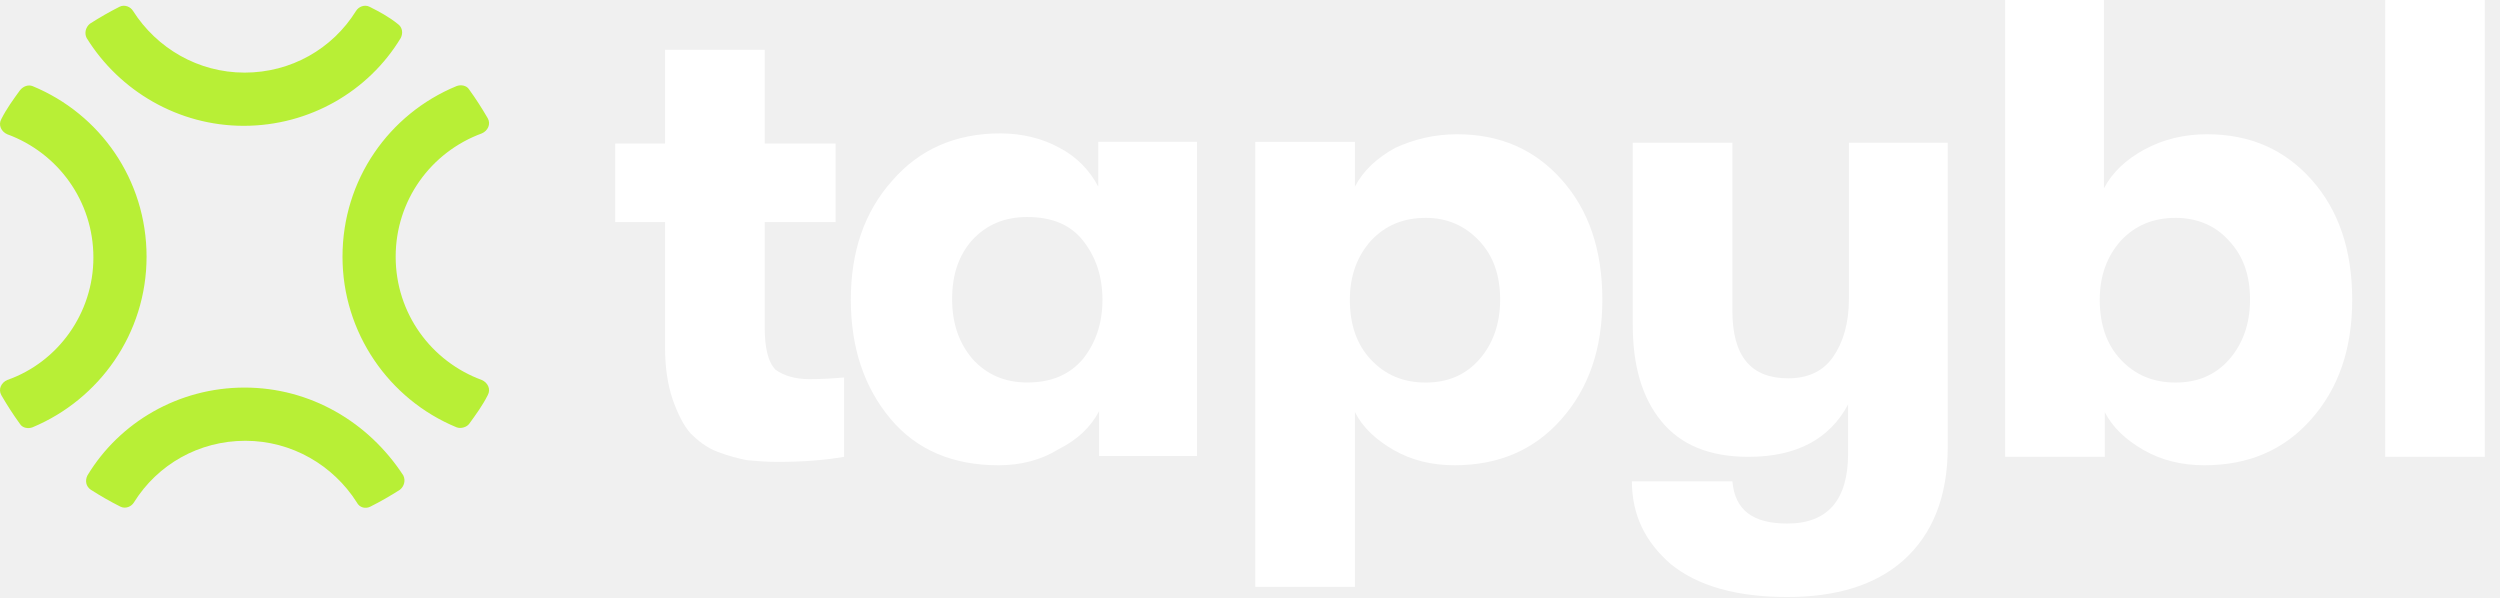
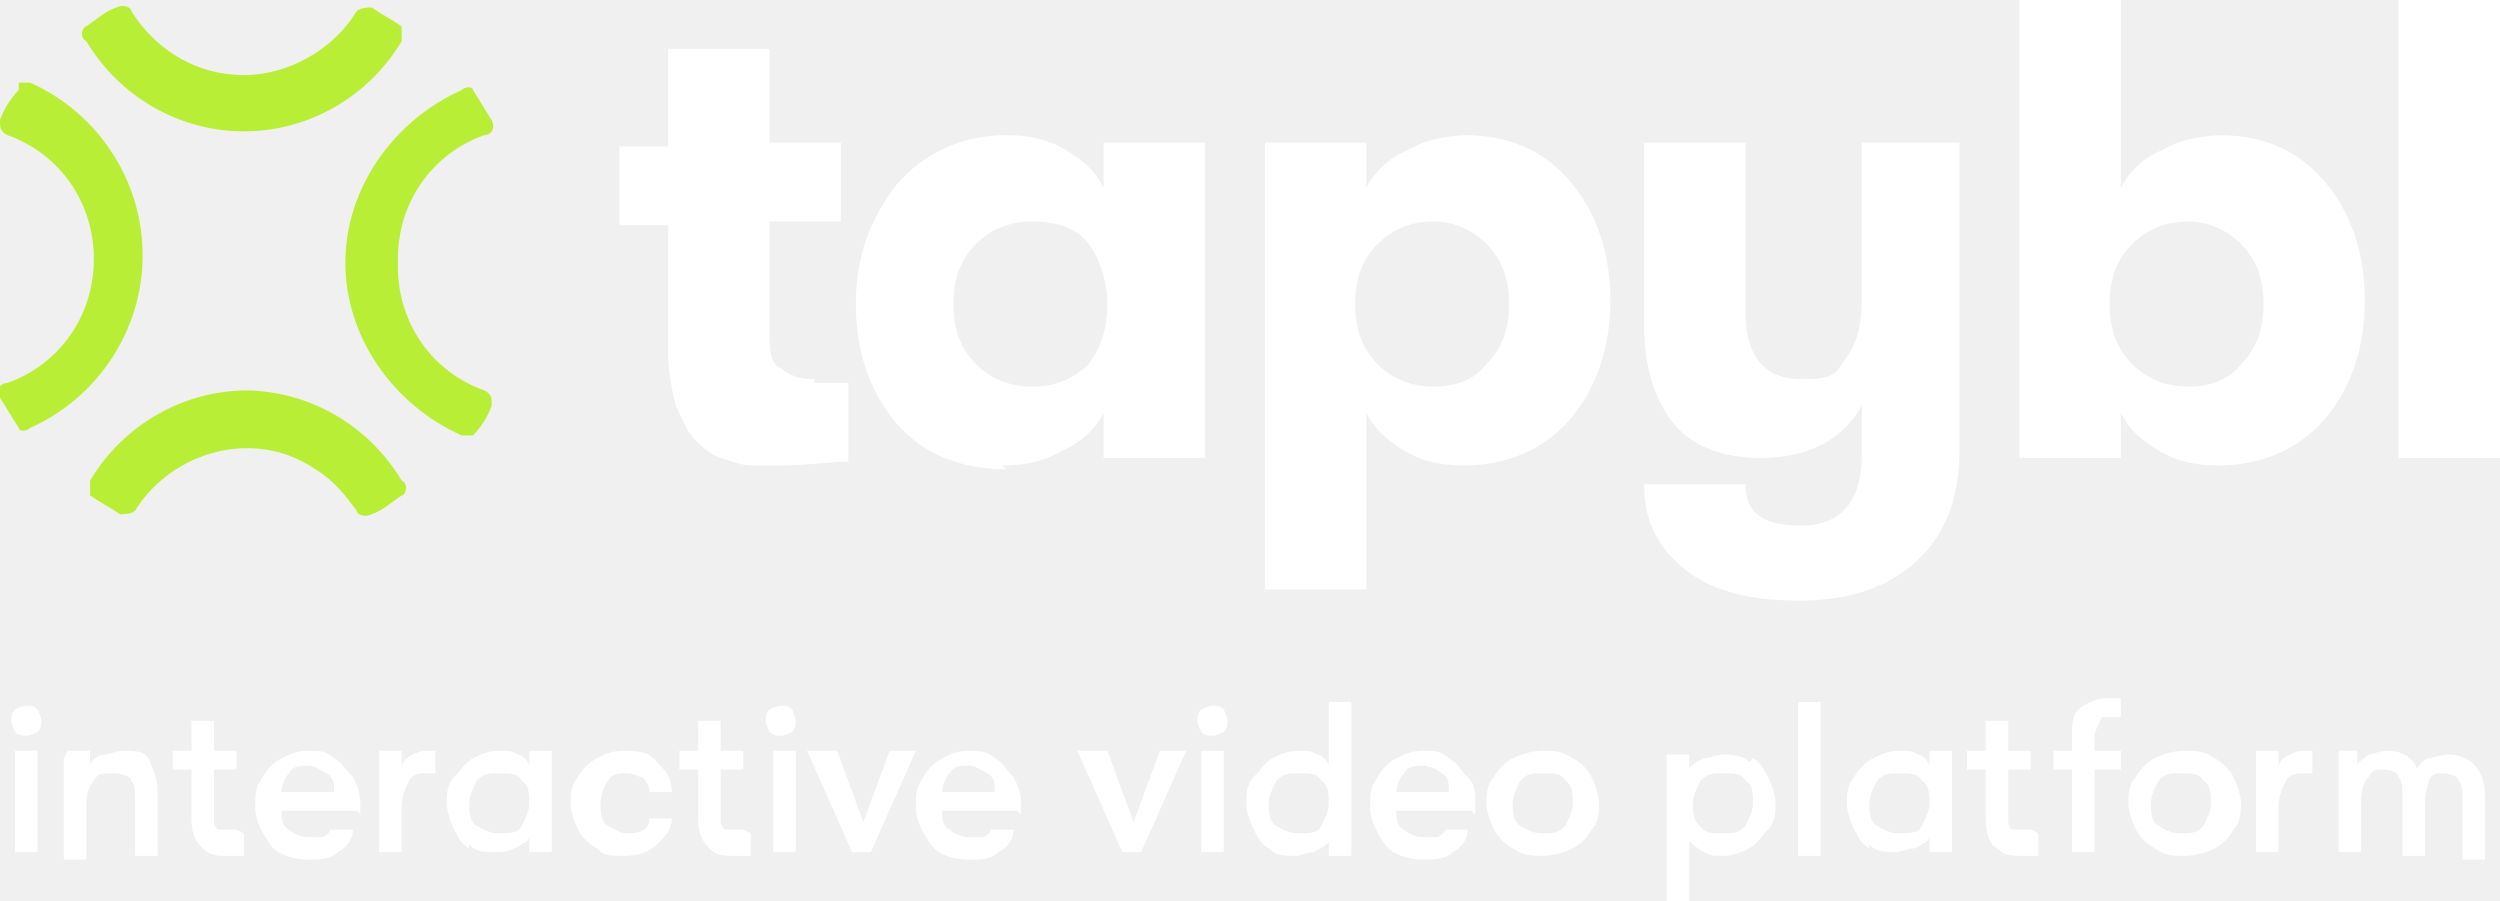
- <svg xmlns="http://www.w3.org/2000/svg" width="67" height="16" viewBox="0 0 67 16" fill="none">
-   <path d="M9.903 0.181C9.767 0.113 9.609 0.181 9.541 0.294C8.907 1.312 7.798 1.946 6.554 1.946C5.309 1.946 4.2 1.29 3.566 0.294C3.498 0.181 3.34 0.113 3.204 0.181C2.933 0.317 2.661 0.475 2.412 0.634C2.299 0.724 2.254 0.882 2.322 1.018C3.204 2.444 4.788 3.372 6.531 3.372C8.296 3.372 9.88 2.444 10.74 1.018C10.808 0.882 10.785 0.724 10.65 0.634C10.423 0.452 10.174 0.317 9.903 0.181ZM6.554 10.387C4.788 10.387 3.204 11.315 2.344 12.741C2.276 12.877 2.299 13.035 2.435 13.126C2.684 13.284 2.955 13.442 3.227 13.578C3.363 13.646 3.521 13.578 3.589 13.465C4.223 12.447 5.331 11.813 6.576 11.813C7.821 11.813 8.93 12.469 9.563 13.465C9.631 13.601 9.79 13.646 9.925 13.578C10.197 13.442 10.469 13.284 10.717 13.126C10.831 13.035 10.876 12.877 10.808 12.741C9.88 11.315 8.319 10.387 6.554 10.387ZM10.604 6.88C10.604 5.363 11.555 4.073 12.913 3.575C13.071 3.508 13.162 3.327 13.071 3.168C12.913 2.897 12.754 2.648 12.573 2.399C12.505 2.286 12.347 2.263 12.234 2.308C10.423 3.055 9.179 4.82 9.179 6.88C9.179 8.916 10.423 10.704 12.234 11.451C12.347 11.496 12.505 11.451 12.573 11.36C12.754 11.111 12.935 10.863 13.071 10.591C13.162 10.432 13.071 10.252 12.913 10.184C11.555 9.686 10.604 8.396 10.604 6.88ZM0.534 2.421C0.353 2.67 0.172 2.919 0.036 3.191C-0.055 3.349 0.036 3.53 0.194 3.598C1.552 4.096 2.503 5.386 2.503 6.902C2.503 8.396 1.552 9.708 0.194 10.184C0.036 10.252 -0.055 10.432 0.036 10.591C0.194 10.863 0.353 11.111 0.534 11.36C0.602 11.473 0.76 11.496 0.873 11.451C2.661 10.704 3.928 8.939 3.928 6.88C3.928 4.82 2.684 3.055 0.873 2.308C0.76 2.263 0.624 2.308 0.534 2.421Z" fill="#B8EF36" />
-   <path d="M21.693 10.161C22.055 10.161 22.372 10.138 22.621 10.116V12.243C22.101 12.333 21.512 12.379 20.833 12.379C20.539 12.379 20.268 12.356 20.019 12.333C19.792 12.288 19.521 12.22 19.227 12.107C18.932 11.994 18.706 11.813 18.502 11.609C18.321 11.405 18.163 11.089 18.027 10.704C17.891 10.297 17.823 9.844 17.823 9.301V5.952H16.488V3.847H17.823V1.335H20.494V3.847H22.395V5.952H20.494V8.758C20.494 9.324 20.584 9.708 20.788 9.912C21.014 10.07 21.309 10.161 21.693 10.161Z" fill="white" />
-   <path d="M26.762 12.469C25.54 12.469 24.567 12.062 23.865 11.224C23.164 10.387 22.802 9.323 22.802 8.033C22.802 6.743 23.164 5.68 23.911 4.843C24.635 4.005 25.608 3.575 26.807 3.575C27.396 3.575 27.939 3.711 28.392 3.96C28.867 4.209 29.206 4.571 29.433 5.001V3.801H32.08V12.22H29.455V11.021C29.229 11.451 28.867 11.79 28.369 12.039C27.894 12.333 27.351 12.469 26.762 12.469ZM27.532 10.251C28.165 10.251 28.663 10.047 29.025 9.618C29.365 9.188 29.546 8.667 29.546 8.033C29.546 7.4 29.365 6.879 29.025 6.449C28.686 6.019 28.188 5.816 27.532 5.816C26.921 5.816 26.445 6.019 26.061 6.427C25.698 6.834 25.517 7.354 25.517 8.011C25.517 8.667 25.698 9.188 26.061 9.618C26.445 10.047 26.943 10.251 27.532 10.251Z" fill="white" />
-   <path d="M39.05 3.598C40.204 3.598 41.132 4.005 41.856 4.82C42.581 5.635 42.943 6.699 42.943 8.034C42.943 9.346 42.581 10.41 41.834 11.247C41.11 12.062 40.159 12.469 38.982 12.469C38.371 12.469 37.828 12.334 37.353 12.062C36.878 11.79 36.516 11.451 36.312 11.044V15.728H33.642V3.802H36.312V5.001C36.538 4.571 36.9 4.232 37.398 3.96C37.896 3.734 38.439 3.598 39.05 3.598ZM38.213 10.252C38.801 10.252 39.277 10.048 39.639 9.64C40.001 9.233 40.204 8.69 40.204 8.034C40.204 7.377 40.023 6.857 39.639 6.45C39.254 6.042 38.779 5.839 38.213 5.839C37.602 5.839 37.127 6.042 36.742 6.45C36.38 6.857 36.176 7.377 36.176 8.034C36.176 8.69 36.357 9.233 36.742 9.64C37.127 10.048 37.602 10.252 38.213 10.252Z" fill="white" />
-   <path d="M49.529 3.825H52.199V11.994C52.199 13.307 51.792 14.325 51 15.027C50.253 15.683 49.212 16 47.899 16C46.541 16 45.501 15.706 44.776 15.117C44.097 14.529 43.735 13.805 43.735 12.899H46.428C46.496 13.669 46.971 14.031 47.899 14.031C48.986 14.031 49.529 13.397 49.529 12.153V10.84C49.031 11.768 48.148 12.243 46.858 12.243C45.817 12.243 45.048 11.926 44.527 11.293C44.007 10.659 43.758 9.799 43.758 8.713V3.825H46.428V8.328C46.428 9.55 46.926 10.139 47.922 10.139C48.443 10.139 48.85 9.958 49.121 9.573C49.393 9.188 49.551 8.668 49.551 8.011V3.825H49.529Z" fill="white" />
-   <path d="M59.147 3.598C60.301 3.598 61.229 4.006 61.953 4.82C62.677 5.635 63.039 6.699 63.039 8.034C63.039 9.346 62.677 10.41 61.931 11.247C61.206 12.062 60.256 12.469 59.079 12.469C58.468 12.469 57.925 12.334 57.45 12.062C56.974 11.79 56.612 11.451 56.409 11.044V12.243H53.738V0H56.386V5.047C56.612 4.617 56.974 4.277 57.472 4.006C57.97 3.734 58.536 3.598 59.147 3.598ZM58.31 10.252C58.898 10.252 59.373 10.048 59.735 9.641C60.097 9.233 60.301 8.69 60.301 8.034C60.301 7.378 60.12 6.857 59.735 6.45C59.373 6.042 58.875 5.839 58.31 5.839C57.699 5.839 57.223 6.042 56.839 6.45C56.477 6.857 56.273 7.378 56.273 8.034C56.273 8.69 56.454 9.233 56.839 9.641C57.223 10.048 57.699 10.252 58.31 10.252Z" fill="white" />
-   <path d="M66.593 0H63.923V12.243H66.593V0Z" fill="white" />
+ <svg xmlns="http://www.w3.org/2000/svg" id="Layer_1" version="1.1" viewBox="0 0 66.6 24">
+   <defs>
+     <style>
+       .st0 {
+         fill: #fff;
+       }
+ 
+       .st1 {
+         fill: #b8ef36;
+       }
+     </style>
+   </defs>
+   <path class="st1" d="M9.9.2c-.1,0-.3,0-.4.1-.6,1-1.8,1.7-3,1.7-1.2,0-2.3-.6-3-1.7,0-.1-.2-.2-.4-.1-.3.1-.5.3-.8.5-.1,0-.2.3,0,.4.9,1.5,2.5,2.4,4.2,2.4,1.7,0,3.3-.9,4.2-2.4,0-.1,0-.3,0-.4-.3-.2-.5-.3-.8-.5ZM6.6,10.4c-1.7,0-3.3.9-4.2,2.4,0,.1,0,.3,0,.4.3.2.5.3.8.5.1,0,.3,0,.4-.1,1-1.6,3.2-2.2,4.8-1.1.5.3.8.7,1.1,1.1,0,.1.2.2.4.1.3-.1.5-.3.8-.5.1,0,.2-.3,0-.4-.9-1.5-2.5-2.4-4.2-2.4ZM10.6,6.9c0-1.5.9-2.8,2.3-3.3.2,0,.3-.2.2-.4-.2-.3-.3-.5-.5-.8,0-.1-.2-.1-.3,0-1.8.8-3.1,2.6-3.1,4.6,0,2,1.3,3.8,3.1,4.6.1,0,.3,0,.3,0,.2-.2.4-.5.5-.8,0-.2,0-.3-.2-.4-1.4-.5-2.3-1.8-2.3-3.3ZM.5,2.4c-.2.2-.4.5-.5.8,0,.2,0,.3.2.4,1.4.5,2.3,1.8,2.3,3.3,0,1.5-.9,2.8-2.3,3.3-.2,0-.3.2-.2.4.2.3.3.5.5.8,0,.1.2.1.3,0,1.8-.8,3-2.6,3-4.6,0-2-1.2-3.8-3-4.6-.1,0-.3,0-.3,0Z" />
+   <path class="st0" d="M21.7,10.2c.4,0,.7,0,.9,0v2.1c-.5,0-1.1.1-1.8.1-.3,0-.5,0-.8,0-.2,0-.5-.1-.8-.2-.3-.1-.5-.3-.7-.5-.2-.2-.3-.5-.5-.9-.1-.4-.2-.9-.2-1.4v-3.4h-1.3v-2.1h1.3V1.3h2.7v2.5h1.9v2.1h-1.9v2.8c0,.6,0,1,.3,1.1.2.2.5.3.9.3Z" />
+   <path class="st0" d="M26.8,12.5c-1.2,0-2.2-.4-2.9-1.2-.7-.8-1.1-1.9-1.1-3.2,0-1.3.4-2.3,1.1-3.2.7-.8,1.7-1.3,2.9-1.3.6,0,1.1.1,1.6.4.5.3.8.6,1,1v-1.2h2.7v8.4h-2.7v-1.2c-.2.4-.6.8-1.1,1-.5.3-1,.4-1.6.4ZM27.5,10.3c.6,0,1.1-.2,1.5-.6.3-.4.5-.9.5-1.6,0-.6-.2-1.2-.5-1.6s-.8-.6-1.5-.6c-.6,0-1.1.2-1.5.6-.4.4-.6.9-.6,1.6,0,.7.2,1.2.6,1.6.4.4.9.6,1.5.6h0Z" />
+   <path class="st0" d="M39,3.6c1.2,0,2.1.4,2.8,1.2.7.8,1.1,1.9,1.1,3.2,0,1.3-.4,2.4-1.1,3.2-.7.8-1.7,1.2-2.8,1.2-.6,0-1.1-.1-1.6-.4-.5-.3-.8-.6-1-1v4.7h-2.7V3.8h2.7v1.2c.2-.4.6-.8,1.1-1,.5-.3,1.1-.4,1.7-.4ZM38.2,10.3c.6,0,1.1-.2,1.4-.6.4-.4.6-.9.6-1.6s-.2-1.2-.6-1.6c-.4-.4-.9-.6-1.4-.6-.6,0-1.1.2-1.5.6-.4.4-.6.9-.6,1.6,0,.7.2,1.2.6,1.6.4.4.9.6,1.5.6Z" />
+   <path class="st0" d="M49.5,3.8h2.7v8.2c0,1.3-.4,2.3-1.2,3-.8.7-1.8,1-3.1,1-1.4,0-2.4-.3-3.1-.9-.7-.6-1-1.3-1-2.2h2.7c0,.8.5,1.1,1.5,1.1s1.6-.6,1.6-1.9v-1.3c-.5.9-1.4,1.4-2.7,1.4-1,0-1.8-.3-2.3-.9-.5-.6-.8-1.5-.8-2.6V3.8h2.7v4.5c0,1.2.5,1.8,1.5,1.8s.9-.2,1.2-.6c.3-.4.4-.9.4-1.6V3.8Z" />
+   <path class="st0" d="M59.1,3.6c1.2,0,2.1.4,2.8,1.2.7.8,1.1,1.9,1.1,3.2,0,1.3-.4,2.4-1.1,3.2-.7.8-1.7,1.2-2.8,1.2-.6,0-1.1-.1-1.6-.4-.5-.3-.8-.6-1-1v1.2h-2.7V0h2.7v5c.2-.4.6-.8,1.1-1,.5-.3,1.1-.4,1.7-.4ZM58.3,10.3c.6,0,1.1-.2,1.4-.6.4-.4.6-.9.6-1.6s-.2-1.2-.6-1.6c-.4-.4-.9-.6-1.4-.6-.6,0-1.1.2-1.5.6-.4.4-.6.9-.6,1.6,0,.7.2,1.2.6,1.6.4.4.9.6,1.5.6Z" />
+   <path class="st0" d="M63.9,12.3V0h2.7v12.2h-2.7Z" />
+   <g>
+     <path class="st0" d="M.4,19.5c0,0-.1-.2-.1-.3s0-.2.1-.3c0,0,.2-.1.3-.1s.2,0,.3.1c0,0,.1.2.1.3s0,.2-.1.3c0,0-.2.1-.3.1s-.2,0-.3-.1ZM.4,20h.6v2.7H.4v-2.7Z" />
+     <path class="st0" d="M1.8,20h.6v.4c0-.1.2-.3.4-.3.1,0,.3-.1.5-.1.3,0,.6,0,.7.3s.2.4.2.8v1.7h-.6v-1.4c0-.3,0-.5-.1-.6,0-.1-.2-.2-.5-.2s-.4,0-.5.2c-.1.1-.2.3-.2.6v1.5h-.6v-2.7Z" />
+     <path class="st0" d="M6.5,22.2v.6c-.1,0-.3,0-.5,0s-.4,0-.6-.2-.3-.4-.3-.8v-1.3h-.5v-.5h.5v-.8h.6v.8h.6v.5h-.6v1.1c0,.2,0,.3,0,.3,0,0,0,.1.1.2,0,0,.1,0,.2,0s.2,0,.3,0Z" />
+     <path class="st0" d="M9.5,21.6h-2c0,.2,0,.4.2.5.1.1.3.2.5.2s.3,0,.4,0c0,0,.2-.1.2-.2h.6c0,.3-.2.5-.4.6-.2.2-.5.2-.8.2s-.8-.1-1-.4c-.2-.3-.4-.6-.4-1s0-.5.2-.8c.1-.2.3-.4.5-.5.2-.1.4-.2.7-.2s.5,0,.7.2c.2.1.3.3.5.5.1.2.2.4.2.7s0,.2,0,.3ZM8.9,21.1c0-.2,0-.4-.2-.5s-.3-.2-.5-.2-.4,0-.5.2c-.1.1-.2.3-.2.5h1.4Z" />
+     <path class="st0" d="M10.1,20h.6v.5c0-.2.1-.3.3-.4s.3-.1.4-.1.2,0,.2,0v.6c0,0-.1,0-.2,0-.2,0-.4,0-.5.2-.1.2-.2.4-.2.7v1.2h-.6v-2.7Z" />
+     <path class="st0" d="M12.5,22.6c-.2-.1-.3-.3-.4-.5s-.2-.5-.2-.7,0-.5.2-.7.3-.4.5-.5c.2-.1.4-.2.7-.2s.3,0,.5.1c.1,0,.3.2.3.3v-.4h.6v2.7h-.6v-.4c0,.1-.2.2-.4.3s-.3.1-.5.1c-.3,0-.5,0-.7-.2ZM13.9,22c.1-.2.2-.4.2-.6s0-.5-.2-.6c-.1-.2-.3-.2-.6-.2s-.4,0-.6.2c-.1.2-.2.4-.2.6s0,.5.2.6.3.2.6.2.5,0,.6-.2Z" />
+     <path class="st0" d="M15.9,22.6c-.2-.1-.4-.3-.5-.5s-.2-.5-.2-.7,0-.5.2-.7c.1-.2.3-.4.5-.5.2-.1.4-.2.7-.2s.7,0,.9.3c.2.2.4.4.4.8h-.6c0-.2-.1-.3-.2-.4-.1,0-.2-.1-.4-.1s-.4,0-.5.2c-.1.1-.2.4-.2.6s0,.5.2.6.3.2.5.2c.4,0,.6-.1.6-.4h.6c0,.3-.2.5-.4.7-.2.2-.5.3-.9.3s-.5,0-.7-.2Z" />
+     <path class="st0" d="M20,22.2v.6c-.1,0-.3,0-.5,0s-.4,0-.6-.2-.3-.4-.3-.8v-1.3h-.5v-.5h.5v-.8h.6v.8h.6v.5h-.6v1.1c0,.2,0,.3,0,.3,0,0,0,.1.1.2,0,0,.1,0,.2,0s.2,0,.3,0Z" />
+     <path class="st0" d="M20.5,19.5c0,0-.1-.2-.1-.3s0-.2.1-.3c0,0,.2-.1.3-.1s.2,0,.3.1c0,0,.1.2.1.3s0,.2-.1.3c0,0-.2.1-.3.1s-.2,0-.3-.1ZM20.6,20h.6v2.7h-.6v-2.7Z" />
+     <path class="st0" d="M21.6,20h.7l.7,1.9.7-1.9h.7l-1.2,2.7h-.5l-1.2-2.7Z" />
+     <path class="st0" d="M27.1,21.6h-2c0,.2,0,.4.2.5.1.1.3.2.5.2s.3,0,.4,0c0,0,.2-.1.2-.2h.6c0,.3-.2.5-.4.6-.2.2-.5.2-.8.2s-.8-.1-1-.4c-.2-.3-.4-.6-.4-1s0-.5.2-.8c.1-.2.3-.4.5-.5.2-.1.4-.2.7-.2s.5,0,.7.2c.2.1.3.3.5.5.1.2.2.4.2.7s0,.2,0,.3ZM26.5,21.1c0-.2,0-.4-.2-.5s-.3-.2-.5-.2-.4,0-.5.2c-.1.1-.2.3-.2.5h1.4Z" />
+     <path class="st0" d="M28.8,20h.7l.7,1.9.7-1.9h.7l-1.2,2.7h-.5l-1.2-2.7Z" />
+     <path class="st0" d="M32,19.5c0,0-.1-.2-.1-.3s0-.2.1-.3c0,0,.2-.1.3-.1s.2,0,.3.1c0,0,.1.2.1.3s0,.2-.1.3c0,0-.2.1-.3.1s-.2,0-.3-.1ZM32,20h.6v2.7h-.6v-2.7Z" />
+     <path class="st0" d="M36,18.7v4.1h-.6v-.4c0,.1-.2.2-.4.3-.2,0-.3.1-.5.1-.3,0-.5,0-.7-.2-.2-.1-.3-.3-.4-.5s-.2-.5-.2-.7,0-.5.2-.7.3-.4.5-.5.4-.2.7-.2.3,0,.5.1c.1,0,.3.2.3.3v-1.7h.6ZM35.2,22c.1-.2.2-.4.2-.6s0-.5-.2-.6c-.1-.2-.3-.2-.6-.2s-.4,0-.6.2c-.1.2-.2.4-.2.6s0,.5.2.6.3.2.6.2.5,0,.6-.2Z" />
+     <path class="st0" d="M39.2,21.6h-2c0,.2,0,.4.2.5.1.1.3.2.5.2s.3,0,.4,0c0,0,.2-.1.2-.2h.6c0,.3-.2.5-.4.6-.2.2-.5.2-.8.2s-.8-.1-1-.4c-.2-.3-.4-.6-.4-1s0-.5.2-.8c.1-.2.3-.4.5-.5.2-.1.4-.2.7-.2s.5,0,.7.2c.2.1.3.3.5.5s.2.4.2.7,0,.2,0,.3ZM38.6,21.1c0-.2,0-.4-.2-.5-.1-.1-.3-.2-.5-.2s-.4,0-.5.2c-.1.1-.2.3-.2.5h1.4Z" />
+     <path class="st0" d="M40.3,22.6c-.2-.1-.4-.3-.5-.5-.1-.2-.2-.5-.2-.7s0-.5.2-.7c.1-.2.3-.4.5-.5s.5-.2.8-.2.5,0,.8.2c.2.1.4.3.5.5.1.2.2.5.2.7s0,.5-.2.7c-.1.2-.3.4-.5.5-.2.1-.5.2-.8.2s-.5,0-.8-.2ZM41.7,22c.1-.2.2-.4.2-.6s0-.5-.2-.6c-.1-.2-.3-.2-.6-.2s-.4,0-.6.2c-.1.2-.2.4-.2.6s0,.5.2.6.3.2.6.2.4,0,.6-.2Z" />
+     <path class="st0" d="M46.7,20.2c.2.1.3.3.4.5.1.2.2.5.2.7s0,.5-.2.7-.3.4-.5.5c-.2.1-.4.2-.7.2s-.3,0-.5-.1-.3-.2-.4-.3v1.6h-.6v-3.9h.6v.4c0-.1.2-.2.4-.3.2,0,.3-.1.5-.1s.5,0,.7.2ZM46.5,22c.1-.2.2-.4.2-.6s0-.5-.2-.6c-.1-.2-.3-.2-.6-.2s-.4,0-.6.2c-.1.2-.2.4-.2.6s0,.5.2.6c.1.2.3.2.6.2s.4,0,.6-.2Z" />
+     <path class="st0" d="M47.9,18.7h.6v4.1h-.6v-4.1Z" />
+     <path class="st0" d="M49.8,22.6c-.2-.1-.3-.3-.4-.5s-.2-.5-.2-.7,0-.5.2-.7c.1-.2.3-.4.5-.5s.4-.2.7-.2.3,0,.5.1c.1,0,.3.2.3.3v-.4h.6v2.7h-.6v-.4c0,.1-.2.2-.4.3-.2,0-.3.1-.5.1-.3,0-.5,0-.7-.2ZM51.2,22c.1-.2.2-.4.2-.6s0-.5-.2-.6c-.1-.2-.3-.2-.6-.2s-.4,0-.6.2c-.1.2-.2.4-.2.6s0,.5.2.6.3.2.6.2.5,0,.6-.2Z" />
+     <path class="st0" d="M54.3,22.2v.6c-.1,0-.3,0-.5,0s-.4,0-.6-.2c-.2-.1-.3-.4-.3-.8v-1.3h-.5v-.5h.5v-.8h.6v.8h.6v.5h-.6v1.1c0,.2,0,.3,0,.3,0,0,0,.1.1.2,0,0,.1,0,.2,0s.2,0,.3,0Z" />
+     <path class="st0" d="M55.9,19.3c0,0-.1.2-.1.3v.4h.7v.5h-.7v2.2h-.6v-2.2h-.5v-.5h.5v-.4c0-.4,0-.6.3-.8.2-.1.4-.2.6-.2s.3,0,.4,0v.5s0,0-.1,0,0,0-.1,0c-.1,0-.2,0-.3,0Z" />
+     <path class="st0" d="M57.4,22.6c-.2-.1-.4-.3-.5-.5-.1-.2-.2-.5-.2-.7s0-.5.2-.7c.1-.2.3-.4.5-.5s.5-.2.8-.2.5,0,.8.2c.2.1.4.3.5.5.1.2.2.5.2.7s0,.5-.2.7c-.1.2-.3.4-.5.5-.2.1-.5.2-.8.2s-.5,0-.8-.2ZM58.7,22c.1-.2.2-.4.2-.6s0-.5-.2-.6c-.1-.2-.3-.2-.6-.2s-.4,0-.6.2c-.1.2-.2.4-.2.6s0,.5.2.6.3.2.6.2.4,0,.6-.2Z" />
+     <path class="st0" d="M60.1,20h.6v.5c0-.2.1-.3.3-.4s.3-.1.4-.1.2,0,.2,0v.6c0,0-.1,0-.2,0-.2,0-.4,0-.5.2-.1.2-.2.4-.2.7v1.2h-.6v-2.7Z" />
+     <path class="st0" d="M62.2,20h.6v.4c0-.1.2-.2.3-.3.1,0,.3-.1.5-.1.4,0,.7.2.8.5,0-.1.2-.3.3-.3.1,0,.3-.1.5-.1.6,0,1,.4,1,1.1v1.7h-.6v-1.6c0-.2,0-.4-.1-.5,0-.1-.2-.2-.4-.2s-.3,0-.4.2c0,.1-.1.3-.1.6v1.4h-.6v-1.6c0-.2,0-.4-.1-.5,0-.1-.2-.2-.4-.2s-.3,0-.4.2c-.1.1-.2.3-.2.6v1.4h-.6v-2.7Z" />
+   </g>
</svg>
